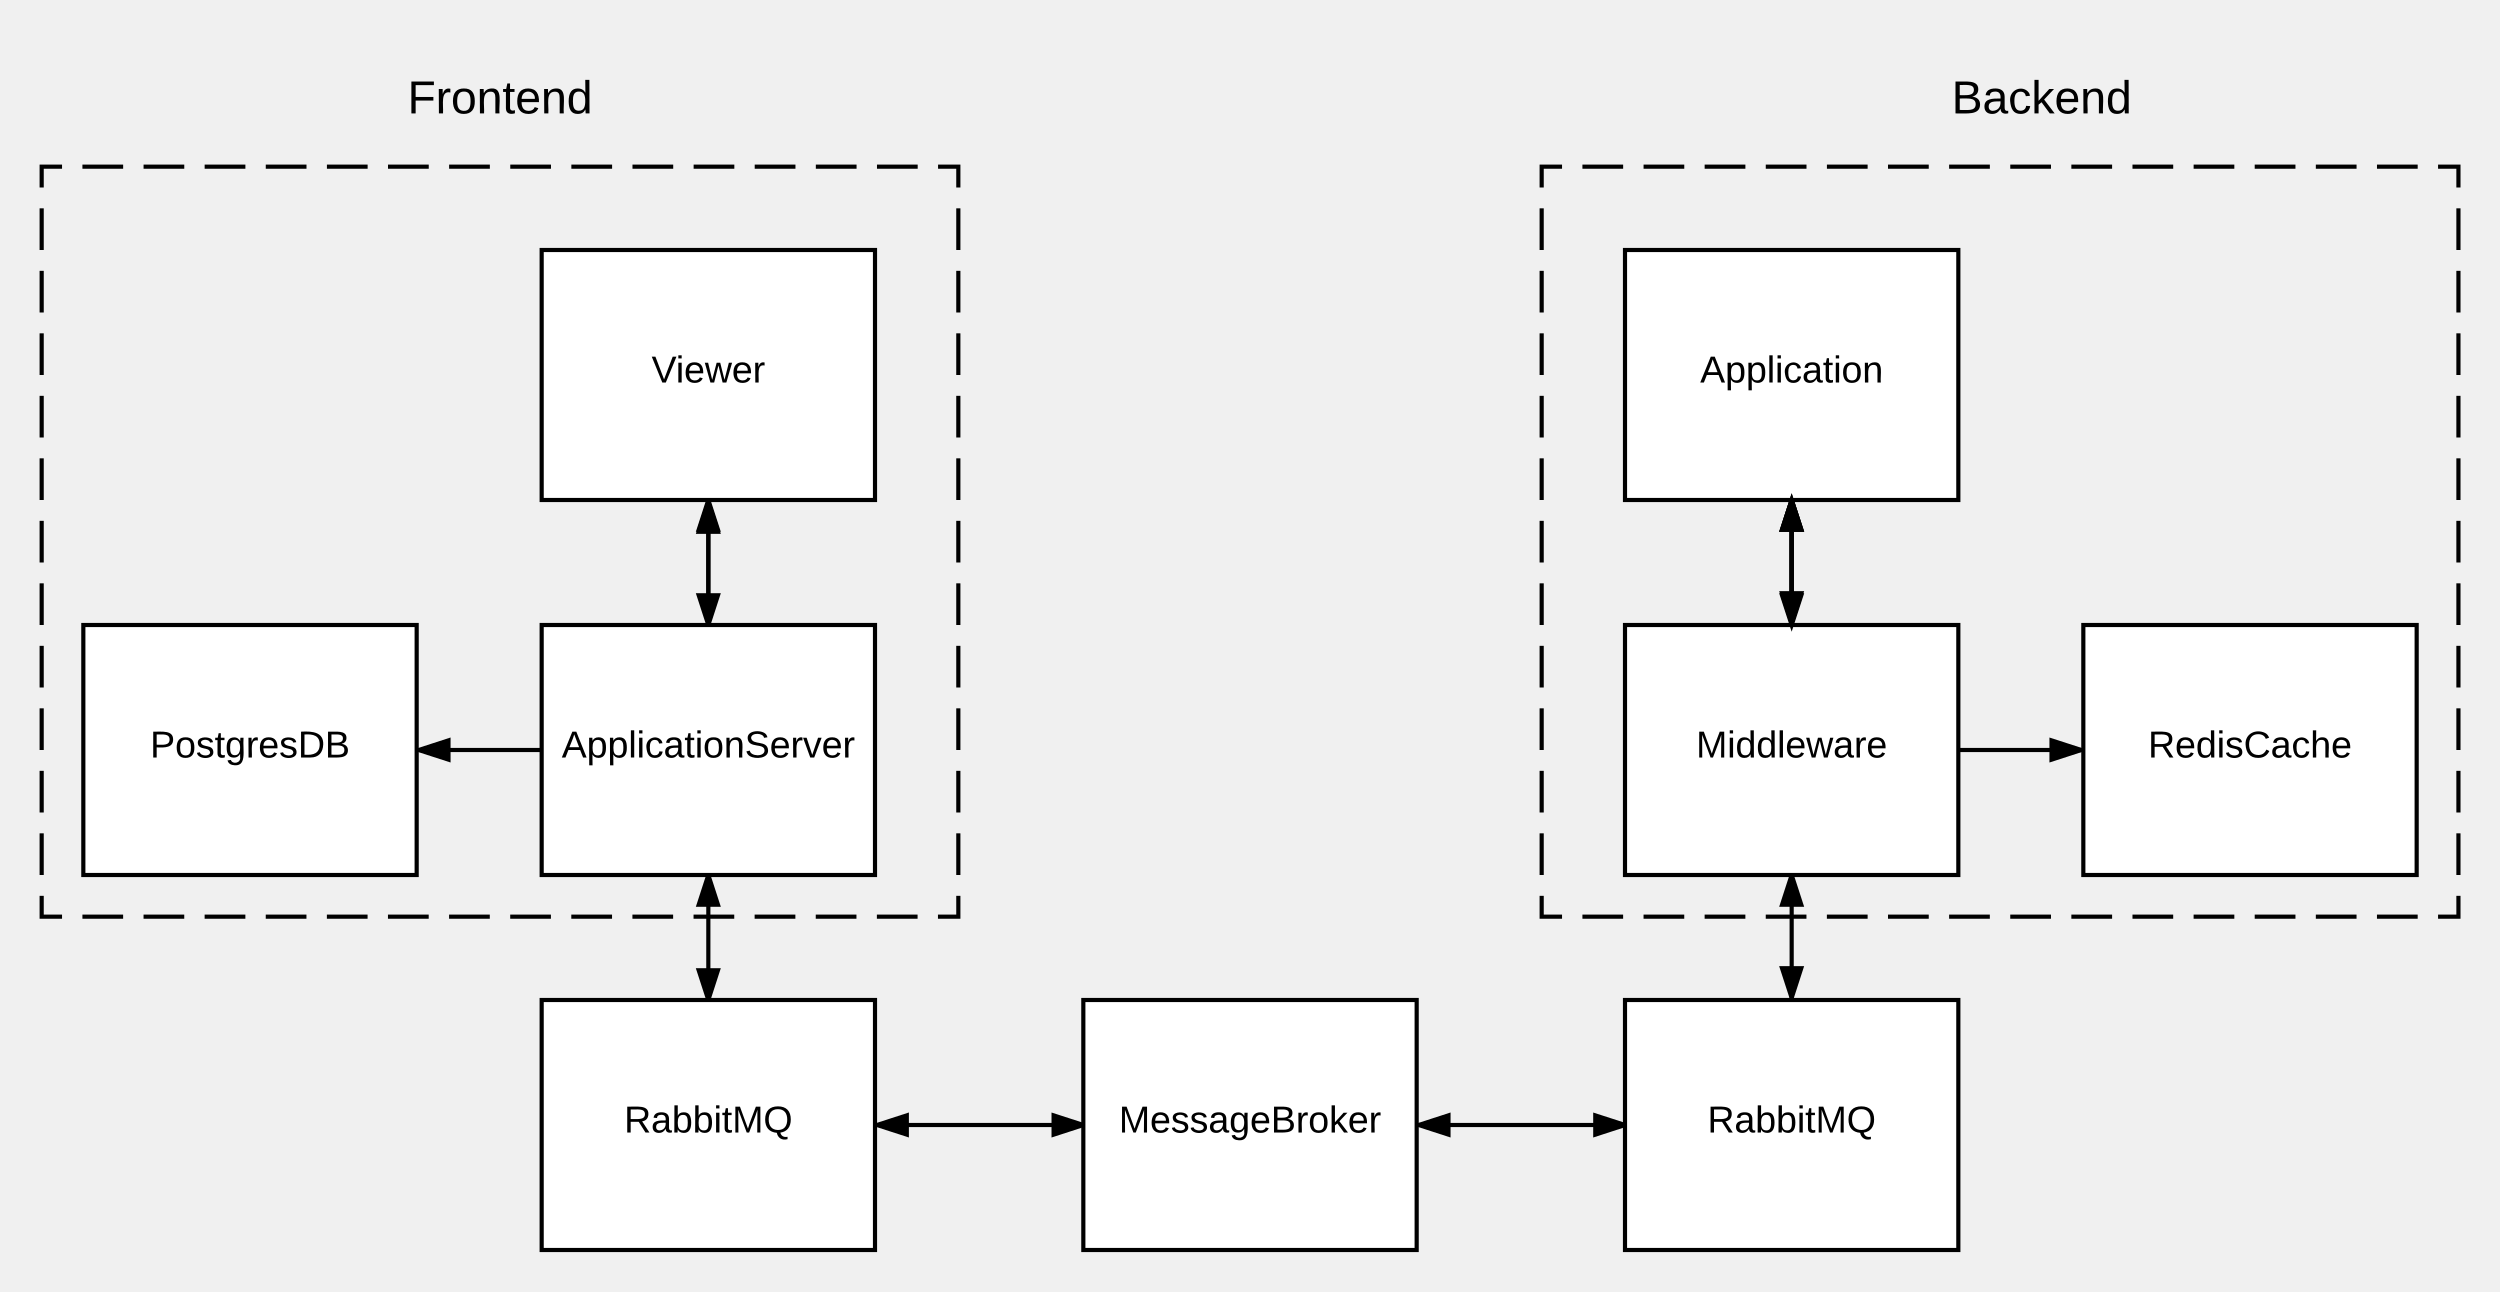
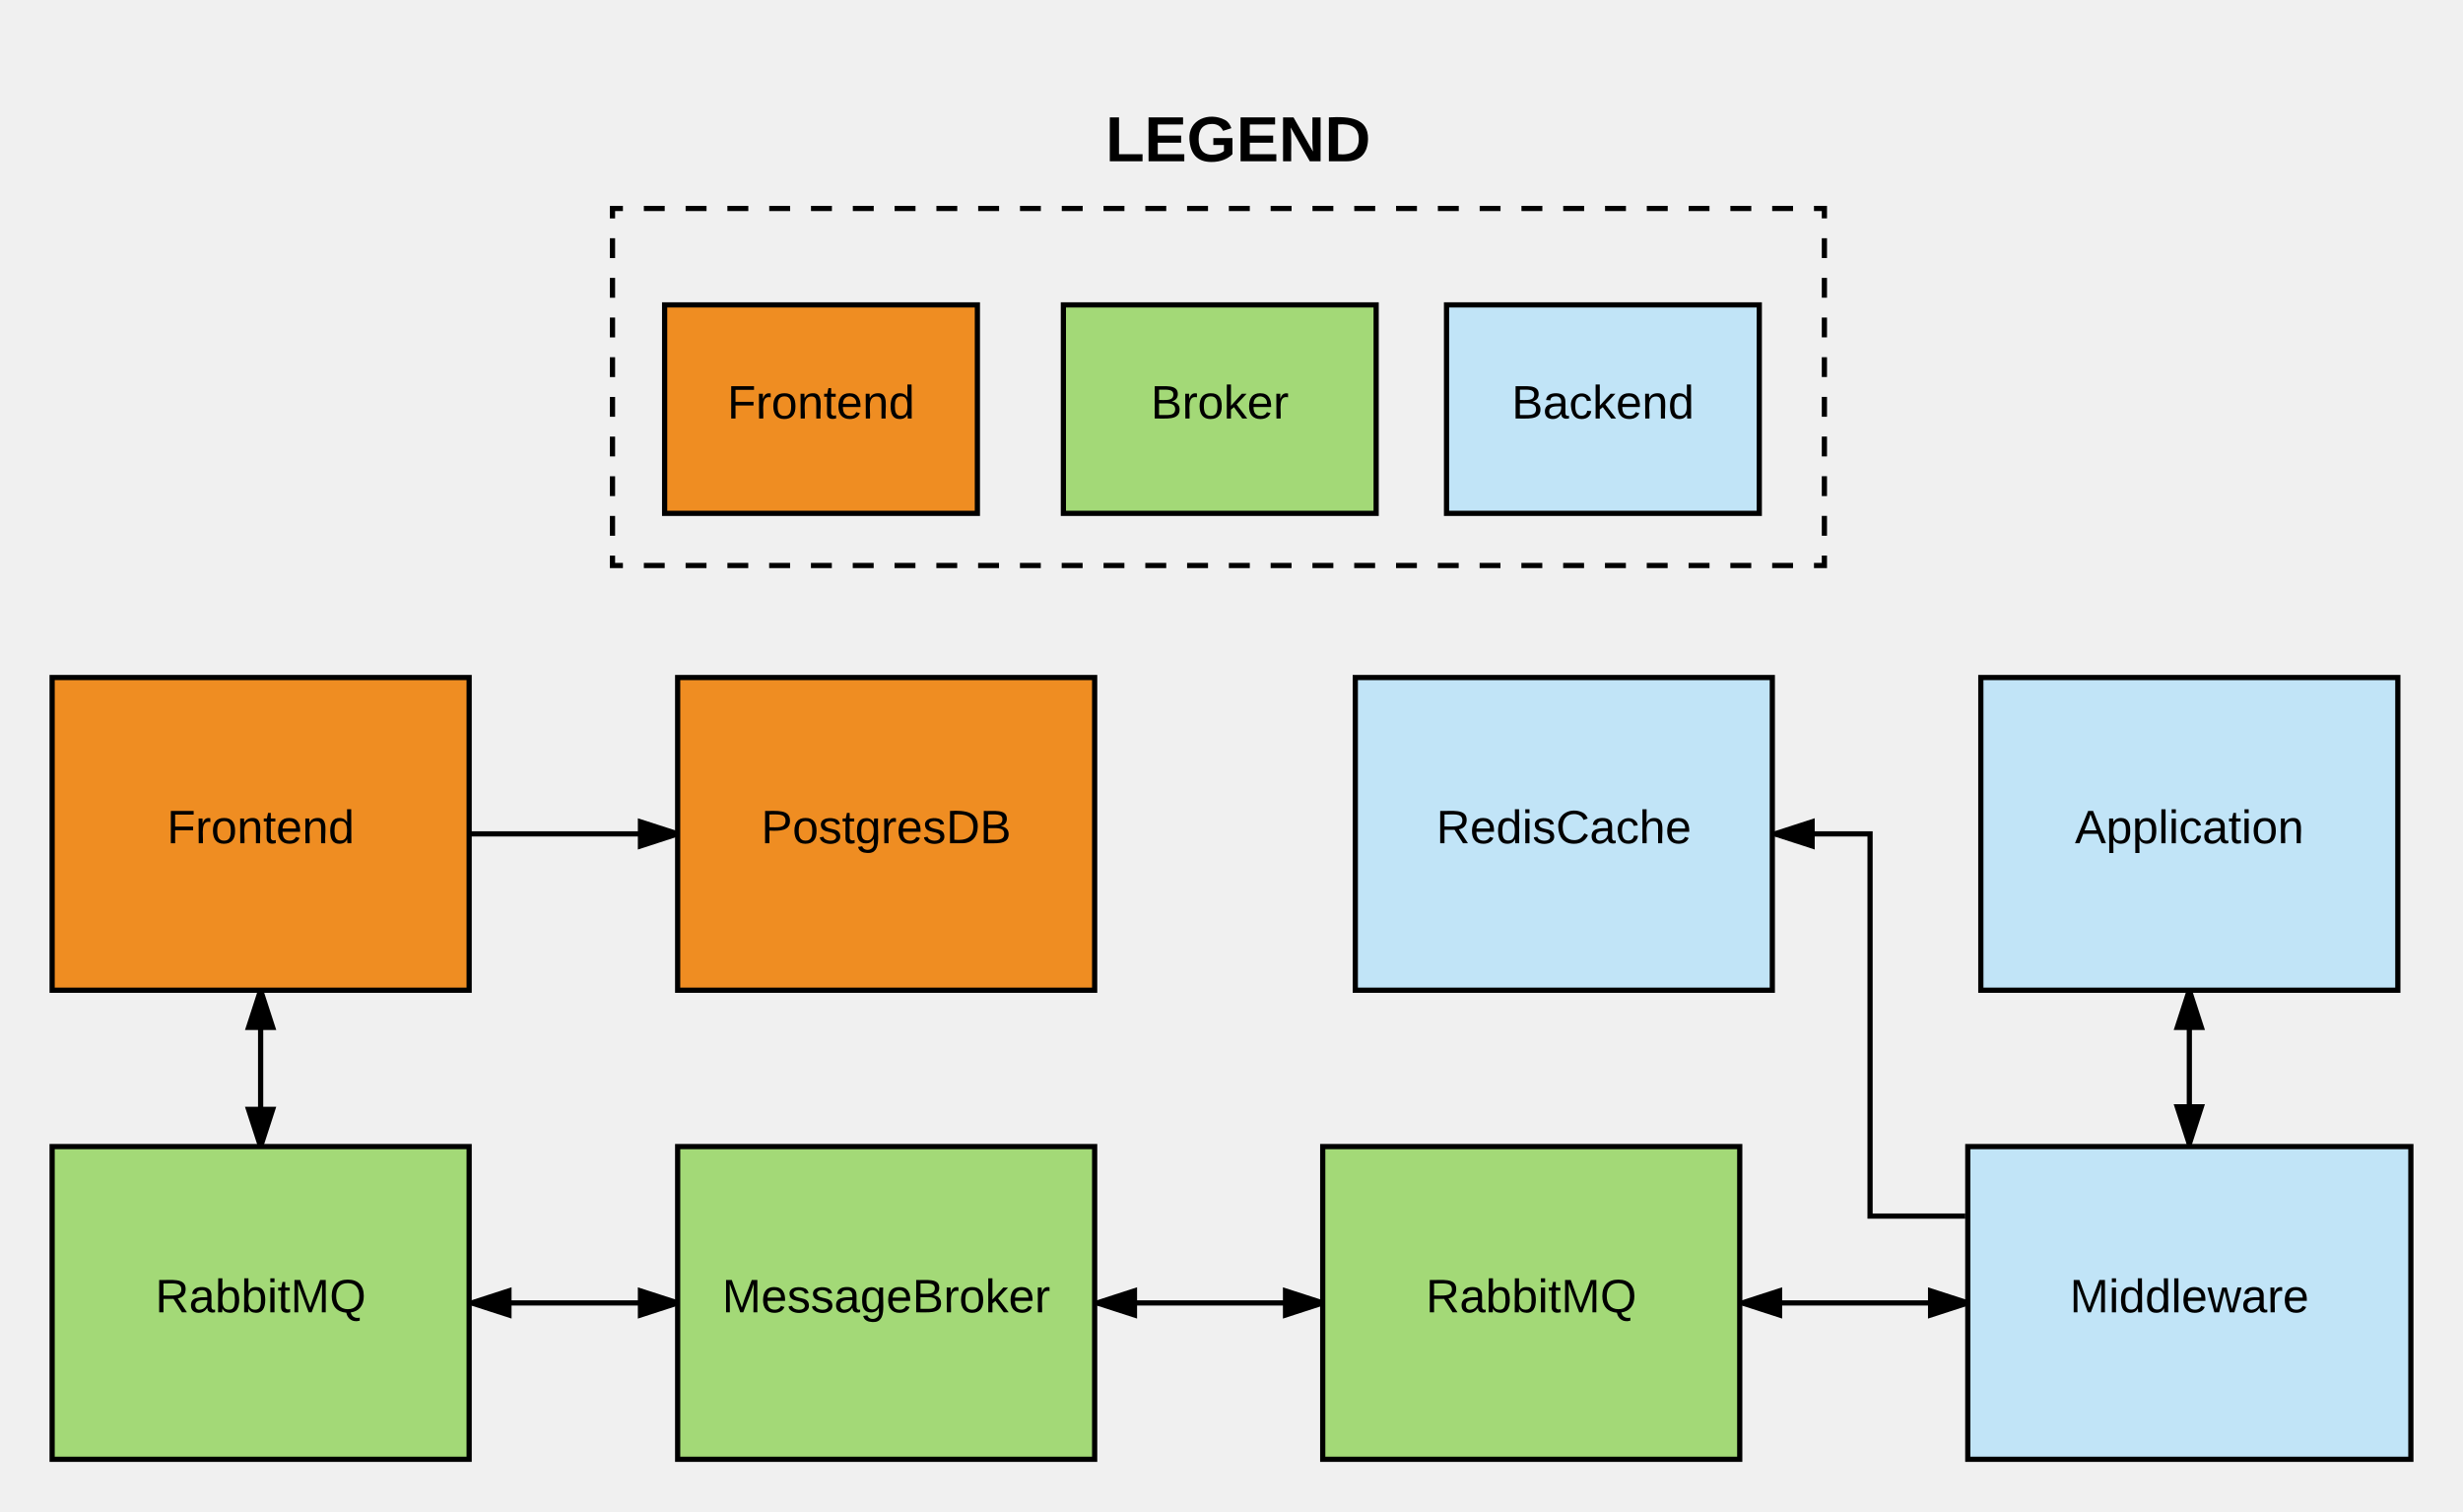
- <svg xmlns="http://www.w3.org/2000/svg" xmlns:ns1="lucid" xmlns:xlink="http://www.w3.org/1999/xlink" width="1200" height="620" id="svg3765" version="1.1">
-   <defs id="defs4152" />
-   <g transform="translate(-100 -600)" ns1:page-tab-id="0_0" id="g3767">
-     <path d="M880 720h160v120H880z" stroke="#000" stroke-width="2" fill="#fff" id="path3769" />
-     <use xlink:href="#a" transform="matrix(1,0,0,1,880,720) translate(36.075 63.6)" id="use3771" />
-     <path d="M1100 900h160v120h-160z" stroke="#000" stroke-width="2" fill="#fff" id="path3773" />
-     <use xlink:href="#b" transform="matrix(1,0,0,1,1100,900) translate(31.075 63.6)" id="use3775" />
-     <path d="M880 1080h160v120H880z" stroke="#000" stroke-width="2" fill="#fff" id="path3777" />
-     <use xlink:href="#c" transform="matrix(1,0,0,1,880,1080) translate(39.575 63.6)" id="use3779" />
-     <path d="M880 900h160v120H880z" stroke="#000" stroke-width="2" fill="#fff" id="path3781" />
-     <use xlink:href="#d" transform="matrix(1,0,0,1,880,900) translate(34.125 63.6)" id="use3783" />
-     <path d="M620 1080h160v120H620z" stroke="#000" stroke-width="2" fill="#fff" id="path3785" />
-     <use xlink:href="#e" transform="matrix(1,0,0,1,620,1080) translate(17.075 63.6)" id="use3787" />
-     <path d="M360 1080h160v120H360z" stroke="#000" stroke-width="2" fill="#fff" id="path3789" />
-     <use xlink:href="#c" transform="matrix(1,0,0,1,360,1080) translate(39.575 63.6)" id="use3791" />
-     <path d="M360 900h160v120H360z" stroke="#000" stroke-width="2" fill="#fff" id="path3793" />
-     <use xlink:href="#f" transform="matrix(1,0,0,1,360,900) translate(9.625 63.6)" id="use3795" />
-     <path d="M140 900h160v120H140z" stroke="#000" stroke-width="2" fill="#fff" id="path3797" />
-     <use xlink:href="#g" transform="matrix(1,0,0,1,140,900) translate(32.05 63.6)" id="use3799" />
-     <path d="M360 720h160v120H360z" stroke="#000" stroke-width="2" fill="#fff" id="path3801" />
-     <use xlink:href="#h" transform="matrix(1,0,0,1,360,720) translate(52.75 63.6)" id="use3803" />
-     <path d="M960 840v59" stroke="#000" stroke-width="2" fill="none" id="path3805" />
-     <path id="path3807" />
-     <path d="M960 899l-4.64-14.27h9.28z" id="path3809" />
-     <path d="M960.73 900h-1.46L954 883.73h12zm-4-14.27l3.27 10.03 3.26-10.03z" id="path3811" />
-     <path d="M960 900v-60" stroke="#000" stroke-width="2" fill="none" id="path3813" />
-     <path id="path3815" />
-     <path d="M964.64 854.27h-9.28L960 840z" id="path3817" />
-     <path d="M966 855.27h-12l4.95-15.27h2.1zm-9.26-2h6.52L960 843.24z" id="path3819" />
-     <path d="M960 900v-60" stroke="#000" stroke-width="2" fill="none" id="path3821" />
-     <path d="M960 840l4.64 14.27h-9.28z" stroke="#000" stroke-width="2" id="path3823" />
-     <path d="M960 900v-60" stroke="#000" stroke-width="2" fill="none" id="path3825" />
-     <path d="M960 900l-4.64-14.27h9.28zM960 840l4.64 14.27h-9.28z" stroke="#000" stroke-width="2" id="path3827" />
-     <path d="M960 1020v59" stroke="#000" stroke-width="2" fill="none" id="path3829" />
-     <path d="M964.64 1034.27h-9.28L960 1020z" id="path3831" />
-     <path d="M966 1035.27h-12l4.95-15.27h2.1zm-9.26-2h6.52l-3.26-10.03zM960 1079l-4.64-14.27h9.28z" id="path3833" />
-     <path d="M960.73 1080h-1.46l-5.28-16.27h12zm-4-14.27l3.27 10.03 3.26-10.03z" id="path3835" />
-     <path d="M880 1140h-99" stroke="#000" stroke-width="2" fill="none" id="path3837" />
-     <path d="M880 1140l-14.27 4.64v-9.28z" id="path3839" />
-     <path d="M880 1138.95v2.1l-15.27 4.96v-12zm-13.27 4.3l10.03-3.25-10.03-3.26zM795.27 1144.64L781 1140l14.27-4.64z" id="path3841" />
-     <path d="M796.27 1146l-16.27-5.27v-1.46l16.27-5.28zm-12.03-6l10.03 3.26v-6.52z" id="path3843" />
-     <path d="M620 1140h-99" stroke="#000" stroke-width="2" fill="none" id="path3845" />
-     <path d="M620 1140l-14.27 4.64v-9.28z" id="path3847" />
-     <path d="M620 1138.95v2.1l-15.27 4.96v-12zm-13.27 4.3l10.03-3.25-10.03-3.26zM535.27 1144.64L521 1140l14.27-4.64z" id="path3849" />
-     <path d="M536.27 1146l-16.27-5.27v-1.46l16.27-5.28zm-12.03-6l10.03 3.26v-6.52z" id="path3851" />
-     <path d="M440 1080v-60" stroke="#000" stroke-width="2" fill="none" id="path3853" />
-     <path d="M440 1080l-4.64-14.27h9.28z" id="path3855" />
-     <path d="M441.05 1080h-2.1l-4.96-15.27h12zm-4.3-13.27l3.25 10.03 3.26-10.03zM444.64 1034.27h-9.28L440 1020z" id="path3857" />
-     <path d="M446 1035.27h-12l4.95-15.27h2.1zm-9.26-2h6.52l-3.26-10.03z" id="path3859" />
-     <path d="M440 900v-59" stroke="#000" stroke-width="2" fill="none" id="path3861" />
-     <path id="path3863" />
-     <path d="M444.64 855.27h-9.28L440 841z" id="path3865" />
-     <path d="M446 856.27h-12l5.27-16.27h1.46zm-9.26-2h6.52L440 844.24z" id="path3867" />
-     <path d="M1040 960h59" stroke="#000" stroke-width="2" fill="none" id="path3869" />
-     <path id="path3871" />
-     <path d="M1099 960l-14.27 4.64v-9.28z" id="path3873" />
-     <path d="M1100 959.27v1.46l-16.27 5.28v-12zm-14.27 4l10.03-3.27-10.03-3.26z" id="path3875" />
-     <path d="M360 960h-59" stroke="#000" stroke-width="2" fill="none" id="path3877" />
-     <path id="path3879" />
-     <path d="M315.27 964.64L301 960l14.27-4.64z" id="path3881" />
-     <path d="M316.27 966L300 960.74v-1.46l16.27-5.28zm-12.03-6l10.03 3.26v-6.52z" id="path3883" />
-     <path d="M440 840v60" stroke="#000" stroke-width="2" fill="none" id="path3885" />
-     <path d="M444.64 854.27h-9.28L440 840z" id="path3887" />
-     <path d="M446 855.27h-12l4.95-15.27h2.1zm-9.26-2h6.52L440 843.24zM440 900l-4.64-14.27h9.28z" id="path3889" />
-     <path d="M441.05 900h-2.1L434 884.73h12zm-4.3-13.27l3.25 10.03 3.26-10.03z" id="path3891" />
-     <path d="M120 680h440v360H120z" fill-opacity="0" id="path3893" />
-     <path d="M139.56 680h19.55m9.8 0h19.54m9.78 0h19.56m9.78 0h19.55m9.8 0h19.54m9.78 0h19.56m9.78 0h19.55m9.8 0h19.54m9.78 0h19.56m9.78 0h19.55m9.8 0h19.54m9.78 0h19.56m9.78 0h19.55m9.8 0h19.54m9.78 0H560v10m0 10v20m0 10v20m0 10v20m0 10v20m0 10v20m0 10v20m0 10v20m0 10v20m0 10v20m0 10v20m0 10v20m0 10v10h-9.78m-9.78 0H520.9m-9.8 0h-19.54m-9.78 0h-19.56m-9.78 0H432.9m-9.8 0h-19.54m-9.78 0h-19.56m-9.78 0H344.9m-9.8 0h-19.54m-9.78 0h-19.56m-9.78 0H256.9m-9.8 0h-19.54m-9.78 0h-19.56m-9.78 0H168.9m-9.8 0h-19.54m-9.78 0H120v-10m0-10v-20m0-10v-20m0-10v-20m0-10v-20m0-10v-20m0-10v-20m0-10v-20m0-10v-20m0-10v-20m0-10v-20m0-10v-20m0-10v-10h9.78" stroke="#000" stroke-width="2" fill="none" id="path3895" />
-     <path d="M840 680h440v360H840z" fill-opacity="0" id="path3897" />
-     <path d="M859.56 680h19.55m9.8 0h19.54m9.78 0h19.56m9.78 0h19.55m9.8 0h19.54m9.78 0h19.56m9.78 0h19.55m9.8 0h19.54m9.78 0h19.56m9.78 0h19.55m9.8 0h19.54m9.78 0h19.56m9.78 0h19.55m9.8 0h19.54m9.78 0h9.78v10m0 10v20m0 10v20m0 10v20m0 10v20m0 10v20m0 10v20m0 10v20m0 10v20m0 10v20m0 10v20m0 10v20m0 10v10h-9.78m-9.78 0h-19.55m-9.8 0h-19.54m-9.78 0h-19.56m-9.78 0h-19.55m-9.8 0h-19.54m-9.78 0h-19.56m-9.78 0h-19.55m-9.8 0h-19.54m-9.78 0h-19.56m-9.78 0H976.9m-9.8 0h-19.54m-9.78 0h-19.56m-9.78 0H888.9m-9.8 0h-19.54m-9.78 0H840v-10m0-10v-20m0-10v-20m0-10v-20m0-10v-20m0-10v-20m0-10v-20m0-10v-20m0-10v-20m0-10v-20m0-10v-20m0-10v-20m0-10v-10h9.78" stroke="#000" stroke-width="2" fill="none" id="path3899" />
-     <path d="M220 620h240v60H220z" stroke="#000" stroke-opacity="0" stroke-width="2" fill="#fff" fill-opacity="0" id="path3901" />
-     <use xlink:href="#i" transform="matrix(1,0,0,1,225,625) translate(70.61728 29.44444)" id="use3903" />
-     <path d="M960 620h240v60H960z" stroke="#000" stroke-opacity="0" stroke-width="2" fill="#fff" fill-opacity="0" id="path3905" />
-     <use xlink:href="#j" transform="matrix(1,0,0,1,965,625) translate(71.79012 29.44444)" id="use3907" />
-     <defs id="defs3909">
-       <path d="M205 0l-28-72H64L36 0H1l101-248h38L239 0h-34zm-38-99l-47-123c-12 45-31 82-46 123h93" id="k" />
-       <path d="M115-194c55 1 70 41 70 98S169 2 115 4C84 4 66-9 55-30l1 105H24l-1-265h31l2 30c10-21 28-34 59-34zm-8 174c40 0 45-34 45-75s-6-73-45-74c-42 0-51 32-51 76 0 43 10 73 51 73" id="l" />
-       <path d="M24 0v-261h32V0H24" id="m" />
+ <svg xmlns="http://www.w3.org/2000/svg" xmlns:ns1="lucid" xmlns:xlink="http://www.w3.org/1999/xlink" width="945" height="580" id="svg3692" version="1.1">
+   <defs id="defs4025" />
+   <g transform="translate(-105 -1300)" ns1:page-tab-id="0_0" id="g3694">
+     <path d="M612.5 1740h160v120h-160z" stroke="#000" stroke-width="2" fill="#a3d977" id="path3696" />
+     <use xlink:href="#a" transform="matrix(1,0,0,1,612.5,1740) translate(39.575 63.6)" id="use3698" />
+     <path d="M365 1740h160v120H365z" stroke="#000" stroke-width="2" fill="#a3d977" id="path3700" />
+     <use xlink:href="#b" transform="matrix(1,0,0,1,365,1740) translate(17.075 63.6)" id="use3702" />
+     <path d="M612.5 1800H526" stroke="#000" stroke-width="2" fill="none" id="path3704" />
+     <path d="M612.5 1800l-14.27 4.64v-9.28z" id="path3706" />
+     <path d="M612.5 1798.95v2.1l-15.27 4.96v-12zm-13.27 4.3l10.03-3.25-10.03-3.26zM540.27 1804.64L526 1800l14.27-4.64z" id="path3708" />
+     <path d="M541.27 1806l-16.27-5.27v-1.46l16.27-5.28zm-12.03-6l10.03 3.26v-6.52z" id="path3710" />
+     <path d="M125 1560h160v120H125z" stroke="#000" stroke-width="2" fill="#ef8d22" id="path3712" />
+     <use xlink:href="#c" transform="matrix(1,0,0,1,125,1560) translate(44.05 63.6)" id="use3714" />
+     <path d="M125 1740h160v120H125z" stroke="#000" stroke-width="2" fill="#a3d977" id="path3716" />
+     <use xlink:href="#a" transform="matrix(1,0,0,1,125,1740) translate(39.575 63.6)" id="use3718" />
+     <path d="M365 1800h-79" stroke="#000" stroke-width="2" fill="none" id="path3720" />
+     <path d="M365 1800l-14.27 4.64v-9.28z" id="path3722" />
+     <path d="M365 1798.95v2.1l-15.27 4.96v-12zm-13.27 4.3l10.03-3.25-10.03-3.26zM300.27 1804.64L286 1800l14.27-4.64z" id="path3724" />
+     <path d="M301.27 1806l-16.27-5.27v-1.46l16.27-5.28zm-12.03-6l10.03 3.26v-6.52z" id="path3726" />
+     <path d="M205 1740v-60" stroke="#000" stroke-width="2" fill="none" id="path3728" />
+     <path d="M205 1740l-4.64-14.27h9.28z" id="path3730" />
+     <path d="M206.05 1740h-2.1l-4.96-15.27h12zm-4.3-13.27l3.25 10.03 3.26-10.03zM209.64 1694.27h-9.28L205 1680z" id="path3732" />
+     <path d="M211 1695.27h-12l4.95-15.27h2.1zm-9.26-2h6.52l-3.26-10.03z" id="path3734" />
+     <path d="M625 1560h160v120H625z" stroke="#000" stroke-width="2" fill="#c1e4f7" id="path3736" />
+     <use xlink:href="#d" transform="matrix(1,0,0,1,625,1560) translate(31.075 63.6)" id="use3738" />
+     <path d="M365 1560h160v120H365z" stroke="#000" stroke-width="2" fill="#ef8d22" id="path3740" />
+     <use xlink:href="#e" transform="matrix(1,0,0,1,365,1560) translate(32.05 63.6)" id="use3742" />
+     <path d="M860 1740h170v120H860z" stroke="#000" stroke-width="2" fill="#c1e4f7" id="path3744" />
+     <use xlink:href="#f" transform="matrix(1,0,0,1,860,1740) translate(39.125 63.6)" id="use3746" />
+     <path d="M865 1560h160v120H865z" stroke="#000" stroke-width="2" fill="#c1e4f7" id="path3748" />
+     <use xlink:href="#g" transform="matrix(1,0,0,1,865,1560) translate(36.075 63.6)" id="use3750" />
+     <path d="M365 1620h-80" stroke="#000" stroke-width="2" fill="none" id="path3752" />
+     <path d="M365 1620l-14.27 4.64v-9.28z" id="path3754" />
+     <path d="M365 1618.95v2.1l-15.27 4.96v-12zm-13.27 4.3l10.03-3.25-10.03-3.26z" id="path3756" />
+     <path id="path3758" />
+     <path d="M860 1800h-86.5" stroke="#000" stroke-width="2" fill="none" id="path3760" />
+     <path d="M860 1800l-14.27 4.64v-9.28z" id="path3762" />
+     <path d="M860 1798.95v2.1l-15.27 4.96v-12zm-13.27 4.3l10.03-3.25-10.03-3.26zM787.77 1804.64L773.5 1800l14.27-4.64z" id="path3764" />
+     <path d="M788.77 1806l-16.27-5.27v-1.46l16.27-5.28zm-12.03-6l10.03 3.26v-6.52z" id="path3766" />
+     <path d="M945 1680v59" stroke="#000" stroke-width="2" fill="none" id="path3768" />
+     <path d="M949.64 1694.27h-9.28L945 1680z" id="path3770" />
+     <path d="M951 1695.27h-12l4.95-15.27h2.1zm-9.26-2h6.52l-3.26-10.03zM945 1739l-4.64-14.27h9.28z" id="path3772" />
+     <path d="M945.73 1740h-1.46l-5.28-16.27h12zm-4-14.27l3.27 10.03 3.26-10.03z" id="path3774" />
+     <path d="M859 1766.67h-36.5V1620H786" stroke="#000" stroke-width="2" fill="none" id="path3776" />
+     <path d="M860 1767.67h-1v-2h1zM800.27 1624.64L786 1620l14.27-4.64z" id="path3778" />
+     <path d="M801.27 1626l-16.27-5.27v-1.46l16.27-5.28zm-12.03-6l10.03 3.26v-6.52z" id="path3780" />
+     <path d="M340 1380h465v137H340z" fill-opacity="0" id="path3782" />
+     <path d="M352.03 1380h8m8.03 0h8.02m8 0h8.03m8.03 0h8.02m8 0h8.03m8.02 0h8.02m8 0h8.03m8.02 0h8m8.03 0h8.02m8.02 0h8m8.03 0h8.02m8 0h8.02m8.02 0h8.02m8 0h8.03m8 0h8.03m8 0h8.03m8.02 0h8m8.03 0h8.03m8.02 0h8m8.03 0h8.02m8.02 0h8m8.03 0h8.02m8 0h8.03m8.02 0h8.02m8 0h8.03m8.02 0h8m8.02 0h8.02m8.02 0h8m8.03 0h4v3.8m0 7.62v7.6m0 7.62v7.6m0 7.62v7.6m0 7.62v7.6m0 7.63v7.62m0 7.6v7.62m0 7.6v7.62m0 7.6v7.62m0 7.6v3.82h-4m-8.03 0h-8m-8.03 0h-8.02m-8 0h-8.03m-8.03 0h-8.02m-8 0h-8.03m-8.02 0h-8.02m-8 0h-8.03m-8.02 0h-8m-8.03 0h-8.02m-8.02 0h-8m-8.03 0h-8.02m-8 0h-8.02m-8.02 0h-8.02m-8 0h-8.03m-8 0h-8.03m-8 0h-8.03m-8.02 0h-8m-8.03 0h-8.03m-8.02 0h-8m-8.03 0h-8.02m-8.02 0h-8m-8.03 0h-8.02m-8 0h-8.03m-8.02 0h-8.02m-8 0h-8.03m-8.02 0h-8m-8.02 0h-8.02m-8.02 0h-8m-8.03 0h-4v-3.8m0-7.62v-7.6m0-7.62v-7.6m0-7.62v-7.6m0-7.62v-7.6m0-7.63v-7.62m0-7.6v-7.62m0-7.6v-7.62m0-7.6v-7.62m0-7.6V1380h4" stroke="#000" stroke-width="2" fill="none" id="path3784" />
+     <path d="M660 1417h120v80H660z" stroke="#000" stroke-width="2" fill="#c1e4f7" id="path3786" />
+     <use xlink:href="#h" transform="matrix(1,0,0,1,665,1422) translate(20 38.6)" id="use3788" />
+     <path d="M360 1417h120v80H360z" stroke="#000" stroke-width="2" fill="#ef8d22" id="path3790" />
+     <use xlink:href="#c" transform="matrix(1,0,0,1,365,1422) translate(19.05 38.6)" id="use3792" />
+     <path d="M500 1320h160v74H500z" stroke="#000" stroke-opacity="0" stroke-width="2" fill="#fff" fill-opacity="0" id="path3794" />
+     <use xlink:href="#i" transform="matrix(1,0,0,1,505,1325) translate(24.17593 36.88889)" id="use3796" />
+     <path d="M513 1417h120v80H513z" stroke="#000" stroke-width="2" fill="#a3d977" id="path3798" />
+     <use xlink:href="#j" transform="matrix(1,0,0,1,518,1422) translate(28.55 38.6)" id="use3800" />
+     <defs id="defs3802">
+       <path d="M233-177c-1 41-23 64-60 70L243 0h-38l-65-103H63V0H30v-248c88 3 205-21 203 71zM63-129c60-2 137 13 137-47 0-61-80-42-137-45v92" id="k" />
+       <path d="M141-36C126-15 110 5 73 4 37 3 15-17 15-53c-1-64 63-63 125-63 3-35-9-54-41-54-24 1-41 7-42 31l-33-3c5-37 33-52 76-52 45 0 72 20 72 64v82c-1 20 7 32 28 27v20c-31 9-61-2-59-35zM48-53c0 20 12 33 32 33 41-3 63-29 60-74-43 2-92-5-92 41" id="l" />
+       <path d="M115-194c53 0 69 39 70 98 0 66-23 100-70 100C84 3 66-7 56-30L54 0H23l1-261h32v101c10-23 28-34 59-34zm-8 174c40 0 45-34 45-75 0-40-5-75-45-74-42 0-51 32-51 76 0 43 10 73 51 73" id="m" />
      <path d="M24-231v-30h32v30H24zM24 0v-190h32V0H24" id="n" />
-       <path d="M96-169c-40 0-48 33-48 73s9 75 48 75c24 0 41-14 43-38l32 2c-6 37-31 61-74 61-59 0-76-41-82-99-10-93 101-131 147-64 4 7 5 14 7 22l-32 3c-4-21-16-35-41-35" id="o" />
-       <path d="M141-36C126-15 110 5 73 4 37 3 15-17 15-53c-1-64 63-63 125-63 3-35-9-54-41-54-24 1-41 7-42 31l-33-3c5-37 33-52 76-52 45 0 72 20 72 64v82c-1 20 7 32 28 27v20c-31 9-61-2-59-35zM48-53c0 20 12 33 32 33 41-3 63-29 60-74-43 2-92-5-92 41" id="p" />
-       <path d="M59-47c-2 24 18 29 38 22v24C64 9 27 4 27-40v-127H5v-23h24l9-43h21v43h35v23H59v120" id="q" />
-       <path d="M100-194c62-1 85 37 85 99 1 63-27 99-86 99S16-35 15-95c0-66 28-99 85-99zM99-20c44 1 53-31 53-75 0-43-8-75-51-75s-53 32-53 75 10 74 51 75" id="r" />
-       <path d="M117-194c89-4 53 116 60 194h-32v-121c0-31-8-49-39-48C34-167 62-67 57 0H25l-1-190h30c1 10-1 24 2 32 11-22 29-35 61-36" id="s" />
+       <path d="M59-47c-2 24 18 29 38 22v24C64 9 27 4 27-40v-127H5v-23h24l9-43h21v43h35v23H59v120" id="o" />
+       <path d="M240 0l2-218c-23 76-54 145-80 218h-23L58-218 59 0H30v-248h44l77 211c21-75 51-140 76-211h43V0h-30" id="p" />
+       <path d="M140-251c81 0 123 46 123 126C263-53 228-8 163 1c7 30 30 48 69 40v23c-55 16-95-15-103-61C56-3 17-48 17-125c0-80 42-126 123-126zm0 227c63 0 89-41 89-101s-29-99-89-99c-61 0-89 39-89 99S79-25 140-24" id="q" />
      <g id="a">
-         <use transform="matrix(0.05,0,0,0.05,0,0)" xlink:href="#k" id="use3921" />
-         <use transform="matrix(0.05,0,0,0.05,12,0)" xlink:href="#l" id="use3923" />
-         <use transform="matrix(0.05,0,0,0.05,22,0)" xlink:href="#l" id="use3925" />
-         <use transform="matrix(0.05,0,0,0.05,32,0)" xlink:href="#m" id="use3927" />
-         <use transform="matrix(0.05,0,0,0.05,35.95,0)" xlink:href="#n" id="use3929" />
-         <use transform="matrix(0.05,0,0,0.05,39.9,0)" xlink:href="#o" id="use3931" />
-         <use transform="matrix(0.05,0,0,0.05,48.9,0)" xlink:href="#p" id="use3933" />
-         <use transform="matrix(0.05,0,0,0.05,58.9,0)" xlink:href="#q" id="use3935" />
-         <use transform="matrix(0.05,0,0,0.05,63.9,0)" xlink:href="#n" id="use3937" />
-         <use transform="matrix(0.05,0,0,0.05,67.85,0)" xlink:href="#r" id="use3939" />
-         <use transform="matrix(0.05,0,0,0.05,77.85,0)" xlink:href="#s" id="use3941" />
-       </g>
-       <path d="M233-177c-1 41-23 64-60 70L243 0h-38l-65-103H63V0H30v-248c88 3 205-21 203 71zM63-129c60-2 137 13 137-47 0-61-80-42-137-45v92" id="t" />
-       <path d="M100-194c63 0 86 42 84 106H49c0 40 14 67 53 68 26 1 43-12 49-29l28 8c-11 28-37 45-77 45C44 4 14-33 15-96c1-61 26-98 85-98zm52 81c6-60-76-77-97-28-3 7-6 17-6 28h103" id="u" />
-       <path d="M85-194c31 0 48 13 60 33l-1-100h32l1 261h-30c-2-10 0-23-3-31C134-8 116 4 85 4 32 4 16-35 15-94c0-66 23-100 70-100zm9 24c-40 0-46 34-46 75 0 40 6 74 45 74 42 0 51-32 51-76 0-42-9-74-50-73" id="v" />
-       <path d="M135-143c-3-34-86-38-87 0 15 53 115 12 119 90S17 21 10-45l28-5c4 36 97 45 98 0-10-56-113-15-118-90-4-57 82-63 122-42 12 7 21 19 24 35" id="w" />
-       <path d="M212-179c-10-28-35-45-73-45-59 0-87 40-87 99 0 60 29 101 89 101 43 0 62-24 78-52l27 14C228-24 195 4 139 4 59 4 22-46 18-125c-6-104 99-153 187-111 19 9 31 26 39 46" id="x" />
-       <path d="M106-169C34-169 62-67 57 0H25v-261h32l-1 103c12-21 28-36 61-36 89 0 53 116 60 194h-32v-121c2-32-8-49-39-48" id="y" />
+         <use transform="matrix(0.05,0,0,0.05,0,0)" xlink:href="#k" id="use3812" />
+         <use transform="matrix(0.05,0,0,0.05,12.95,0)" xlink:href="#l" id="use3814" />
+         <use transform="matrix(0.05,0,0,0.05,22.95,0)" xlink:href="#m" id="use3816" />
+         <use transform="matrix(0.05,0,0,0.05,32.95,0)" xlink:href="#m" id="use3818" />
+         <use transform="matrix(0.05,0,0,0.05,42.95,0)" xlink:href="#n" id="use3820" />
+         <use transform="matrix(0.05,0,0,0.05,46.9,0)" xlink:href="#o" id="use3822" />
+         <use transform="matrix(0.05,0,0,0.05,51.9,0)" xlink:href="#p" id="use3824" />
+         <use transform="matrix(0.05,0,0,0.05,66.85,0)" xlink:href="#q" id="use3826" />
+       </g>
+       <path d="M100-194c63 0 86 42 84 106H49c0 40 14 67 53 68 26 1 43-12 49-29l28 8c-11 28-37 45-77 45C44 4 14-33 15-96c1-61 26-98 85-98zm52 81c6-60-76-77-97-28-3 7-6 17-6 28h103" id="r" />
+       <path d="M135-143c-3-34-86-38-87 0 15 53 115 12 119 90S17 21 10-45l28-5c4 36 97 45 98 0-10-56-113-15-118-90-4-57 82-63 122-42 12 7 21 19 24 35" id="s" />
+       <path d="M177-190C167-65 218 103 67 71c-23-6-38-20-44-43l32-5c15 47 100 32 89-28v-30C133-14 115 1 83 1 29 1 15-40 15-95c0-56 16-97 71-98 29-1 48 16 59 35 1-10 0-23 2-32h30zM94-22c36 0 50-32 50-73 0-42-14-75-50-75-39 0-46 34-46 75s6 73 46 73" id="t" />
+       <path d="M160-131c35 5 61 23 61 61C221 17 115-2 30 0v-248c76 3 177-17 177 60 0 33-19 50-47 57zm-97-11c50-1 110 9 110-42 0-47-63-36-110-37v79zm0 115c55-2 124 14 124-45 0-56-70-42-124-44v89" id="u" />
+       <path d="M114-163C36-179 61-72 57 0H25l-1-190h30c1 12-1 29 2 39 6-27 23-49 58-41v29" id="v" />
+       <path d="M100-194c62-1 85 37 85 99 1 63-27 99-86 99S16-35 15-95c0-66 28-99 85-99zM99-20c44 1 53-31 53-75 0-43-8-75-51-75s-53 32-53 75 10 74 51 75" id="w" />
+       <path d="M143 0L79-87 56-68V0H24v-261h32v163l83-92h37l-77 82L181 0h-38" id="x" />
      <g id="b">
-         <use transform="matrix(0.05,0,0,0.05,0,0)" xlink:href="#t" id="use3950" />
-         <use transform="matrix(0.05,0,0,0.05,12.95,0)" xlink:href="#u" id="use3952" />
-         <use transform="matrix(0.05,0,0,0.05,22.95,0)" xlink:href="#v" id="use3954" />
-         <use transform="matrix(0.05,0,0,0.05,32.95,0)" xlink:href="#n" id="use3956" />
-         <use transform="matrix(0.05,0,0,0.05,36.9,0)" xlink:href="#w" id="use3958" />
-         <use transform="matrix(0.05,0,0,0.05,45.9,0)" xlink:href="#x" id="use3960" />
-         <use transform="matrix(0.05,0,0,0.05,58.85,0)" xlink:href="#p" id="use3962" />
-         <use transform="matrix(0.05,0,0,0.05,68.85,0)" xlink:href="#o" id="use3964" />
-         <use transform="matrix(0.05,0,0,0.05,77.85,0)" xlink:href="#y" id="use3966" />
-         <use transform="matrix(0.05,0,0,0.05,87.85,0)" xlink:href="#u" id="use3968" />
-       </g>
-       <path d="M115-194c53 0 69 39 70 98 0 66-23 100-70 100C84 3 66-7 56-30L54 0H23l1-261h32v101c10-23 28-34 59-34zm-8 174c40 0 45-34 45-75 0-40-5-75-45-74-42 0-51 32-51 76 0 43 10 73 51 73" id="z" />
-       <path d="M240 0l2-218c-23 76-54 145-80 218h-23L58-218 59 0H30v-248h44l77 211c21-75 51-140 76-211h43V0h-30" id="A" />
-       <path d="M140-251c81 0 123 46 123 126C263-53 228-8 163 1c7 30 30 48 69 40v23c-55 16-95-15-103-61C56-3 17-48 17-125c0-80 42-126 123-126zm0 227c63 0 89-41 89-101s-29-99-89-99c-61 0-89 39-89 99S79-25 140-24" id="B" />
+         <use transform="matrix(0.05,0,0,0.05,0,0)" xlink:href="#p" id="use3836" />
+         <use transform="matrix(0.05,0,0,0.05,14.95,0)" xlink:href="#r" id="use3838" />
+         <use transform="matrix(0.05,0,0,0.05,24.95,0)" xlink:href="#s" id="use3840" />
+         <use transform="matrix(0.05,0,0,0.05,33.95,0)" xlink:href="#s" id="use3842" />
+         <use transform="matrix(0.05,0,0,0.05,42.95,0)" xlink:href="#l" id="use3844" />
+         <use transform="matrix(0.05,0,0,0.05,52.95,0)" xlink:href="#t" id="use3846" />
+         <use transform="matrix(0.05,0,0,0.05,62.95,0)" xlink:href="#r" id="use3848" />
+         <use transform="matrix(0.05,0,0,0.05,72.95,0)" xlink:href="#u" id="use3850" />
+         <use transform="matrix(0.05,0,0,0.05,84.95,0)" xlink:href="#v" id="use3852" />
+         <use transform="matrix(0.05,0,0,0.05,90.9,0)" xlink:href="#w" id="use3854" />
+         <use transform="matrix(0.05,0,0,0.05,100.9,0)" xlink:href="#x" id="use3856" />
+         <use transform="matrix(0.05,0,0,0.05,109.9,0)" xlink:href="#r" id="use3858" />
+         <use transform="matrix(0.05,0,0,0.05,119.9,0)" xlink:href="#v" id="use3860" />
+       </g>
+       <path d="M63-220v92h138v28H63V0H30v-248h175v28H63" id="y" />
+       <path d="M117-194c89-4 53 116 60 194h-32v-121c0-31-8-49-39-48C34-167 62-67 57 0H25l-1-190h30c1 10-1 24 2 32 11-22 29-35 61-36" id="z" />
+       <path d="M85-194c31 0 48 13 60 33l-1-100h32l1 261h-30c-2-10 0-23-3-31C134-8 116 4 85 4 32 4 16-35 15-94c0-66 23-100 70-100zm9 24c-40 0-46 34-46 75 0 40 6 74 45 74 42 0 51-32 51-76 0-42-9-74-50-73" id="A" />
      <g id="c">
-         <use transform="matrix(0.05,0,0,0.05,0,0)" xlink:href="#t" id="use3974" />
-         <use transform="matrix(0.05,0,0,0.05,12.95,0)" xlink:href="#p" id="use3976" />
-         <use transform="matrix(0.05,0,0,0.05,22.95,0)" xlink:href="#z" id="use3978" />
-         <use transform="matrix(0.05,0,0,0.05,32.95,0)" xlink:href="#z" id="use3980" />
-         <use transform="matrix(0.05,0,0,0.05,42.95,0)" xlink:href="#n" id="use3982" />
-         <use transform="matrix(0.05,0,0,0.05,46.9,0)" xlink:href="#q" id="use3984" />
-         <use transform="matrix(0.05,0,0,0.05,51.9,0)" xlink:href="#A" id="use3986" />
-         <use transform="matrix(0.05,0,0,0.05,66.85,0)" xlink:href="#B" id="use3988" />
-       </g>
-       <path d="M206 0h-36l-40-164L89 0H53L-1-190h32L70-26l43-164h34l41 164 42-164h31" id="C" />
-       <path d="M114-163C36-179 61-72 57 0H25l-1-190h30c1 12-1 29 2 39 6-27 23-49 58-41v29" id="D" />
+         <use transform="matrix(0.05,0,0,0.05,0,0)" xlink:href="#y" id="use3866" />
+         <use transform="matrix(0.05,0,0,0.05,10.95,0)" xlink:href="#v" id="use3868" />
+         <use transform="matrix(0.05,0,0,0.05,16.9,0)" xlink:href="#w" id="use3870" />
+         <use transform="matrix(0.05,0,0,0.05,26.9,0)" xlink:href="#z" id="use3872" />
+         <use transform="matrix(0.05,0,0,0.05,36.9,0)" xlink:href="#o" id="use3874" />
+         <use transform="matrix(0.05,0,0,0.05,41.9,0)" xlink:href="#r" id="use3876" />
+         <use transform="matrix(0.05,0,0,0.05,51.9,0)" xlink:href="#z" id="use3878" />
+         <use transform="matrix(0.05,0,0,0.05,61.9,0)" xlink:href="#A" id="use3880" />
+       </g>
+       <path d="M212-179c-10-28-35-45-73-45-59 0-87 40-87 99 0 60 29 101 89 101 43 0 62-24 78-52l27 14C228-24 195 4 139 4 59 4 22-46 18-125c-6-104 99-153 187-111 19 9 31 26 39 46" id="B" />
+       <path d="M96-169c-40 0-48 33-48 73s9 75 48 75c24 0 41-14 43-38l32 2c-6 37-31 61-74 61-59 0-76-41-82-99-10-93 101-131 147-64 4 7 5 14 7 22l-32 3c-4-21-16-35-41-35" id="C" />
+       <path d="M106-169C34-169 62-67 57 0H25v-261h32l-1 103c12-21 28-36 61-36 89 0 53 116 60 194h-32v-121c2-32-8-49-39-48" id="D" />
      <g id="d">
-         <use transform="matrix(0.05,0,0,0.05,0,0)" xlink:href="#A" id="use3993" />
-         <use transform="matrix(0.05,0,0,0.05,14.95,0)" xlink:href="#n" id="use3995" />
-         <use transform="matrix(0.05,0,0,0.05,18.9,0)" xlink:href="#v" id="use3997" />
-         <use transform="matrix(0.05,0,0,0.05,28.9,0)" xlink:href="#v" id="use3999" />
-         <use transform="matrix(0.05,0,0,0.05,38.9,0)" xlink:href="#m" id="use4001" />
-         <use transform="matrix(0.05,0,0,0.05,42.85,0)" xlink:href="#u" id="use4003" />
-         <use transform="matrix(0.05,0,0,0.05,52.85,0)" xlink:href="#C" id="use4005" />
-         <use transform="matrix(0.05,0,0,0.05,65.8,0)" xlink:href="#p" id="use4007" />
-         <use transform="matrix(0.05,0,0,0.05,75.8,0)" xlink:href="#D" id="use4009" />
-         <use transform="matrix(0.05,0,0,0.05,81.75,0)" xlink:href="#u" id="use4011" />
-       </g>
-       <path d="M177-190C167-65 218 103 67 71c-23-6-38-20-44-43l32-5c15 47 100 32 89-28v-30C133-14 115 1 83 1 29 1 15-40 15-95c0-56 16-97 71-98 29-1 48 16 59 35 1-10 0-23 2-32h30zM94-22c36 0 50-32 50-73 0-42-14-75-50-75-39 0-46 34-46 75s6 73 46 73" id="E" />
-       <path d="M160-131c35 5 61 23 61 61C221 17 115-2 30 0v-248c76 3 177-17 177 60 0 33-19 50-47 57zm-97-11c50-1 110 9 110-42 0-47-63-36-110-37v79zm0 115c55-2 124 14 124-45 0-56-70-42-124-44v89" id="F" />
-       <path d="M143 0L79-87 56-68V0H24v-261h32v163l83-92h37l-77 82L181 0h-38" id="G" />
+         <use transform="matrix(0.05,0,0,0.05,0,0)" xlink:href="#k" id="use3886" />
+         <use transform="matrix(0.05,0,0,0.05,12.95,0)" xlink:href="#r" id="use3888" />
+         <use transform="matrix(0.05,0,0,0.05,22.95,0)" xlink:href="#A" id="use3890" />
+         <use transform="matrix(0.05,0,0,0.05,32.95,0)" xlink:href="#n" id="use3892" />
+         <use transform="matrix(0.05,0,0,0.05,36.9,0)" xlink:href="#s" id="use3894" />
+         <use transform="matrix(0.05,0,0,0.05,45.9,0)" xlink:href="#B" id="use3896" />
+         <use transform="matrix(0.05,0,0,0.05,58.85,0)" xlink:href="#l" id="use3898" />
+         <use transform="matrix(0.05,0,0,0.05,68.85,0)" xlink:href="#C" id="use3900" />
+         <use transform="matrix(0.05,0,0,0.05,77.85,0)" xlink:href="#D" id="use3902" />
+         <use transform="matrix(0.05,0,0,0.05,87.85,0)" xlink:href="#r" id="use3904" />
+       </g>
+       <path d="M30-248c87 1 191-15 191 75 0 78-77 80-158 76V0H30v-248zm33 125c57 0 124 11 124-50 0-59-68-47-124-48v98" id="E" />
+       <path d="M30-248c118-7 216 8 213 122C240-48 200 0 122 0H30v-248zM63-27c89 8 146-16 146-99s-60-101-146-95v194" id="F" />
      <g id="e">
-         <use transform="matrix(0.05,0,0,0.05,0,0)" xlink:href="#A" id="use4017" />
-         <use transform="matrix(0.05,0,0,0.05,14.95,0)" xlink:href="#u" id="use4019" />
-         <use transform="matrix(0.05,0,0,0.05,24.95,0)" xlink:href="#w" id="use4021" />
-         <use transform="matrix(0.05,0,0,0.05,33.95,0)" xlink:href="#w" id="use4023" />
-         <use transform="matrix(0.05,0,0,0.05,42.95,0)" xlink:href="#p" id="use4025" />
-         <use transform="matrix(0.05,0,0,0.05,52.95,0)" xlink:href="#E" id="use4027" />
-         <use transform="matrix(0.05,0,0,0.05,62.95,0)" xlink:href="#u" id="use4029" />
-         <use transform="matrix(0.05,0,0,0.05,72.95,0)" xlink:href="#F" id="use4031" />
-         <use transform="matrix(0.05,0,0,0.05,84.95,0)" xlink:href="#D" id="use4033" />
-         <use transform="matrix(0.05,0,0,0.05,90.9,0)" xlink:href="#r" id="use4035" />
-         <use transform="matrix(0.05,0,0,0.05,100.9,0)" xlink:href="#G" id="use4037" />
-         <use transform="matrix(0.05,0,0,0.05,109.9,0)" xlink:href="#u" id="use4039" />
-         <use transform="matrix(0.05,0,0,0.05,119.9,0)" xlink:href="#D" id="use4041" />
-       </g>
-       <path d="M185-189c-5-48-123-54-124 2 14 75 158 14 163 119 3 78-121 87-175 55-17-10-28-26-33-46l33-7c5 56 141 63 141-1 0-78-155-14-162-118-5-82 145-84 179-34 5 7 8 16 11 25" id="H" />
-       <path d="M108 0H70L1-190h34L89-25l56-165h34" id="I" />
+         <use transform="matrix(0.05,0,0,0.05,0,0)" xlink:href="#E" id="use3909" />
+         <use transform="matrix(0.05,0,0,0.05,12,0)" xlink:href="#w" id="use3911" />
+         <use transform="matrix(0.05,0,0,0.05,22,0)" xlink:href="#s" id="use3913" />
+         <use transform="matrix(0.05,0,0,0.05,31,0)" xlink:href="#o" id="use3915" />
+         <use transform="matrix(0.05,0,0,0.05,36,0)" xlink:href="#t" id="use3917" />
+         <use transform="matrix(0.05,0,0,0.05,46,0)" xlink:href="#v" id="use3919" />
+         <use transform="matrix(0.05,0,0,0.05,51.95,0)" xlink:href="#r" id="use3921" />
+         <use transform="matrix(0.05,0,0,0.05,61.95,0)" xlink:href="#s" id="use3923" />
+         <use transform="matrix(0.05,0,0,0.05,70.95,0)" xlink:href="#F" id="use3925" />
+         <use transform="matrix(0.05,0,0,0.05,83.9,0)" xlink:href="#u" id="use3927" />
+       </g>
+       <path d="M24 0v-261h32V0H24" id="G" />
+       <path d="M206 0h-36l-40-164L89 0H53L-1-190h32L70-26l43-164h34l41 164 42-164h31" id="H" />
      <g id="f">
-         <use transform="matrix(0.05,0,0,0.05,0,0)" xlink:href="#k" id="use4046" />
-         <use transform="matrix(0.05,0,0,0.05,12,0)" xlink:href="#l" id="use4048" />
-         <use transform="matrix(0.05,0,0,0.05,22,0)" xlink:href="#l" id="use4050" />
-         <use transform="matrix(0.05,0,0,0.05,32,0)" xlink:href="#m" id="use4052" />
-         <use transform="matrix(0.05,0,0,0.05,35.95,0)" xlink:href="#n" id="use4054" />
-         <use transform="matrix(0.05,0,0,0.05,39.9,0)" xlink:href="#o" id="use4056" />
-         <use transform="matrix(0.05,0,0,0.05,48.9,0)" xlink:href="#p" id="use4058" />
-         <use transform="matrix(0.05,0,0,0.05,58.9,0)" xlink:href="#q" id="use4060" />
-         <use transform="matrix(0.05,0,0,0.05,63.9,0)" xlink:href="#n" id="use4062" />
-         <use transform="matrix(0.05,0,0,0.05,67.85,0)" xlink:href="#r" id="use4064" />
-         <use transform="matrix(0.05,0,0,0.05,77.85,0)" xlink:href="#s" id="use4066" />
-         <use transform="matrix(0.05,0,0,0.05,87.85,0)" xlink:href="#H" id="use4068" />
-         <use transform="matrix(0.05,0,0,0.05,99.85,0)" xlink:href="#u" id="use4070" />
-         <use transform="matrix(0.05,0,0,0.05,109.85,0)" xlink:href="#D" id="use4072" />
-         <use transform="matrix(0.05,0,0,0.05,115.8,0)" xlink:href="#I" id="use4074" />
-         <use transform="matrix(0.05,0,0,0.05,124.8,0)" xlink:href="#u" id="use4076" />
-         <use transform="matrix(0.05,0,0,0.05,134.8,0)" xlink:href="#D" id="use4078" />
-       </g>
-       <path d="M30-248c87 1 191-15 191 75 0 78-77 80-158 76V0H30v-248zm33 125c57 0 124 11 124-50 0-59-68-47-124-48v98" id="J" />
-       <path d="M30-248c118-7 216 8 213 122C240-48 200 0 122 0H30v-248zM63-27c89 8 146-16 146-99s-60-101-146-95v194" id="K" />
+         <use transform="matrix(0.05,0,0,0.05,0,0)" xlink:href="#p" id="use3932" />
+         <use transform="matrix(0.05,0,0,0.05,14.95,0)" xlink:href="#n" id="use3934" />
+         <use transform="matrix(0.05,0,0,0.05,18.9,0)" xlink:href="#A" id="use3936" />
+         <use transform="matrix(0.05,0,0,0.05,28.9,0)" xlink:href="#A" id="use3938" />
+         <use transform="matrix(0.05,0,0,0.05,38.9,0)" xlink:href="#G" id="use3940" />
+         <use transform="matrix(0.05,0,0,0.05,42.85,0)" xlink:href="#r" id="use3942" />
+         <use transform="matrix(0.05,0,0,0.05,52.85,0)" xlink:href="#H" id="use3944" />
+         <use transform="matrix(0.05,0,0,0.05,65.8,0)" xlink:href="#l" id="use3946" />
+         <use transform="matrix(0.05,0,0,0.05,75.8,0)" xlink:href="#v" id="use3948" />
+         <use transform="matrix(0.05,0,0,0.05,81.75,0)" xlink:href="#r" id="use3950" />
+       </g>
+       <path d="M205 0l-28-72H64L36 0H1l101-248h38L239 0h-34zm-38-99l-47-123c-12 45-31 82-46 123h93" id="I" />
+       <path d="M115-194c55 1 70 41 70 98S169 2 115 4C84 4 66-9 55-30l1 105H24l-1-265h31l2 30c10-21 28-34 59-34zm-8 174c40 0 45-34 45-75s-6-73-45-74c-42 0-51 32-51 76 0 43 10 73 51 73" id="J" />
      <g id="g">
-         <use transform="matrix(0.05,0,0,0.05,0,0)" xlink:href="#J" id="use4083" />
-         <use transform="matrix(0.05,0,0,0.05,12,0)" xlink:href="#r" id="use4085" />
-         <use transform="matrix(0.05,0,0,0.05,22,0)" xlink:href="#w" id="use4087" />
-         <use transform="matrix(0.05,0,0,0.05,31,0)" xlink:href="#q" id="use4089" />
-         <use transform="matrix(0.05,0,0,0.05,36,0)" xlink:href="#E" id="use4091" />
-         <use transform="matrix(0.05,0,0,0.05,46,0)" xlink:href="#D" id="use4093" />
-         <use transform="matrix(0.05,0,0,0.05,51.95,0)" xlink:href="#u" id="use4095" />
-         <use transform="matrix(0.05,0,0,0.05,61.95,0)" xlink:href="#w" id="use4097" />
-         <use transform="matrix(0.05,0,0,0.05,70.95,0)" xlink:href="#K" id="use4099" />
-         <use transform="matrix(0.05,0,0,0.05,83.9,0)" xlink:href="#F" id="use4101" />
-       </g>
-       <path d="M137 0h-34L2-248h35l83 218 83-218h36" id="L" />
+         <use transform="matrix(0.05,0,0,0.05,0,0)" xlink:href="#I" id="use3955" />
+         <use transform="matrix(0.05,0,0,0.05,12,0)" xlink:href="#J" id="use3957" />
+         <use transform="matrix(0.05,0,0,0.05,22,0)" xlink:href="#J" id="use3959" />
+         <use transform="matrix(0.05,0,0,0.05,32,0)" xlink:href="#G" id="use3961" />
+         <use transform="matrix(0.05,0,0,0.05,35.95,0)" xlink:href="#n" id="use3963" />
+         <use transform="matrix(0.05,0,0,0.05,39.9,0)" xlink:href="#C" id="use3965" />
+         <use transform="matrix(0.05,0,0,0.05,48.9,0)" xlink:href="#l" id="use3967" />
+         <use transform="matrix(0.05,0,0,0.05,58.9,0)" xlink:href="#o" id="use3969" />
+         <use transform="matrix(0.05,0,0,0.05,63.9,0)" xlink:href="#n" id="use3971" />
+         <use transform="matrix(0.05,0,0,0.05,67.85,0)" xlink:href="#w" id="use3973" />
+         <use transform="matrix(0.05,0,0,0.05,77.85,0)" xlink:href="#z" id="use3975" />
+       </g>
      <g id="h">
-         <use transform="matrix(0.05,0,0,0.05,0,0)" xlink:href="#L" id="use4105" />
-         <use transform="matrix(0.05,0,0,0.05,11.65,0)" xlink:href="#n" id="use4107" />
-         <use transform="matrix(0.05,0,0,0.05,15.6,0)" xlink:href="#u" id="use4109" />
-         <use transform="matrix(0.05,0,0,0.05,25.6,0)" xlink:href="#C" id="use4111" />
-         <use transform="matrix(0.05,0,0,0.05,38.55,0)" xlink:href="#u" id="use4113" />
-         <use transform="matrix(0.05,0,0,0.05,48.55,0)" xlink:href="#D" id="use4115" />
-       </g>
-       <path d="M63-220v92h138v28H63V0H30v-248h175v28H63" id="M" />
+         <use transform="matrix(0.05,0,0,0.05,0,0)" xlink:href="#u" id="use3978" />
+         <use transform="matrix(0.05,0,0,0.05,12,0)" xlink:href="#l" id="use3980" />
+         <use transform="matrix(0.05,0,0,0.05,22,0)" xlink:href="#C" id="use3982" />
+         <use transform="matrix(0.05,0,0,0.05,31,0)" xlink:href="#x" id="use3984" />
+         <use transform="matrix(0.05,0,0,0.05,40,0)" xlink:href="#r" id="use3986" />
+         <use transform="matrix(0.05,0,0,0.05,50,0)" xlink:href="#z" id="use3988" />
+         <use transform="matrix(0.05,0,0,0.05,60,0)" xlink:href="#A" id="use3990" />
+       </g>
+       <path d="M24 0v-248h52v208h133V0H24" id="K" />
+       <path d="M24 0v-248h195v40H76v63h132v40H76v65h150V0H24" id="L" />
+       <path d="M67-125c0 54 23 88 75 88 28 0 53-7 68-21v-34h-60v-39h108v91C232-14 192 4 140 4 58 4 20-42 15-125 8-236 126-280 215-234c19 10 29 26 37 47l-47 15c-11-23-29-39-63-39-53 1-75 33-75 86" id="M" />
+       <path d="M175 0L67-191c6 58 2 128 3 191H24v-248h59L193-55c-6-58-2-129-3-193h46V0h-61" id="N" />
+       <path d="M24-248c120-7 223 5 221 122C244-46 201 0 124 0H24v-248zM76-40c74 7 117-18 117-86 0-67-45-88-117-82v168" id="O" />
      <g id="i">
-         <use transform="matrix(0.0617284,0,0,0.0617284,0,0)" xlink:href="#M" id="use4119" />
-         <use transform="matrix(0.0617284,0,0,0.0617284,13.51852,0)" xlink:href="#D" id="use4121" />
-         <use transform="matrix(0.0617284,0,0,0.0617284,20.8642,0)" xlink:href="#r" id="use4123" />
-         <use transform="matrix(0.0617284,0,0,0.0617284,33.20988,0)" xlink:href="#s" id="use4125" />
-         <use transform="matrix(0.0617284,0,0,0.0617284,45.55556,0)" xlink:href="#q" id="use4127" />
-         <use transform="matrix(0.0617284,0,0,0.0617284,51.7284,0)" xlink:href="#u" id="use4129" />
-         <use transform="matrix(0.0617284,0,0,0.0617284,64.07407,0)" xlink:href="#s" id="use4131" />
-         <use transform="matrix(0.0617284,0,0,0.0617284,76.41975,0)" xlink:href="#v" id="use4133" />
+         <use transform="matrix(0.06790123,0,0,0.06790123,0,0)" xlink:href="#K" id="use3998" />
+         <use transform="matrix(0.06790123,0,0,0.06790123,14.87037,0)" xlink:href="#L" id="use4000" />
+         <use transform="matrix(0.06790123,0,0,0.06790123,31.16667,0)" xlink:href="#M" id="use4002" />
+         <use transform="matrix(0.06790123,0,0,0.06790123,50.17901,0)" xlink:href="#L" id="use4004" />
+         <use transform="matrix(0.06790123,0,0,0.06790123,66.47531,0)" xlink:href="#N" id="use4006" />
+         <use transform="matrix(0.06790123,0,0,0.06790123,84.06173,0)" xlink:href="#O" id="use4008" />
      </g>
      <g id="j">
-         <use transform="matrix(0.0617284,0,0,0.0617284,0,0)" xlink:href="#F" id="use4136" />
-         <use transform="matrix(0.0617284,0,0,0.0617284,14.81481,0)" xlink:href="#p" id="use4138" />
-         <use transform="matrix(0.0617284,0,0,0.0617284,27.16049,0)" xlink:href="#o" id="use4140" />
-         <use transform="matrix(0.0617284,0,0,0.0617284,38.2716,0)" xlink:href="#G" id="use4142" />
-         <use transform="matrix(0.0617284,0,0,0.0617284,49.38272,0)" xlink:href="#u" id="use4144" />
-         <use transform="matrix(0.0617284,0,0,0.0617284,61.7284,0)" xlink:href="#s" id="use4146" />
-         <use transform="matrix(0.0617284,0,0,0.0617284,74.07407,0)" xlink:href="#v" id="use4148" />
+         <use transform="matrix(0.05,0,0,0.05,0,0)" xlink:href="#u" id="use4011" />
+         <use transform="matrix(0.05,0,0,0.05,12,0)" xlink:href="#v" id="use4013" />
+         <use transform="matrix(0.05,0,0,0.05,17.95,0)" xlink:href="#w" id="use4015" />
+         <use transform="matrix(0.05,0,0,0.05,27.95,0)" xlink:href="#x" id="use4017" />
+         <use transform="matrix(0.05,0,0,0.05,36.95,0)" xlink:href="#r" id="use4019" />
+         <use transform="matrix(0.05,0,0,0.05,46.95,0)" xlink:href="#v" id="use4021" />
      </g>
    </defs>
  </g>
</svg>
